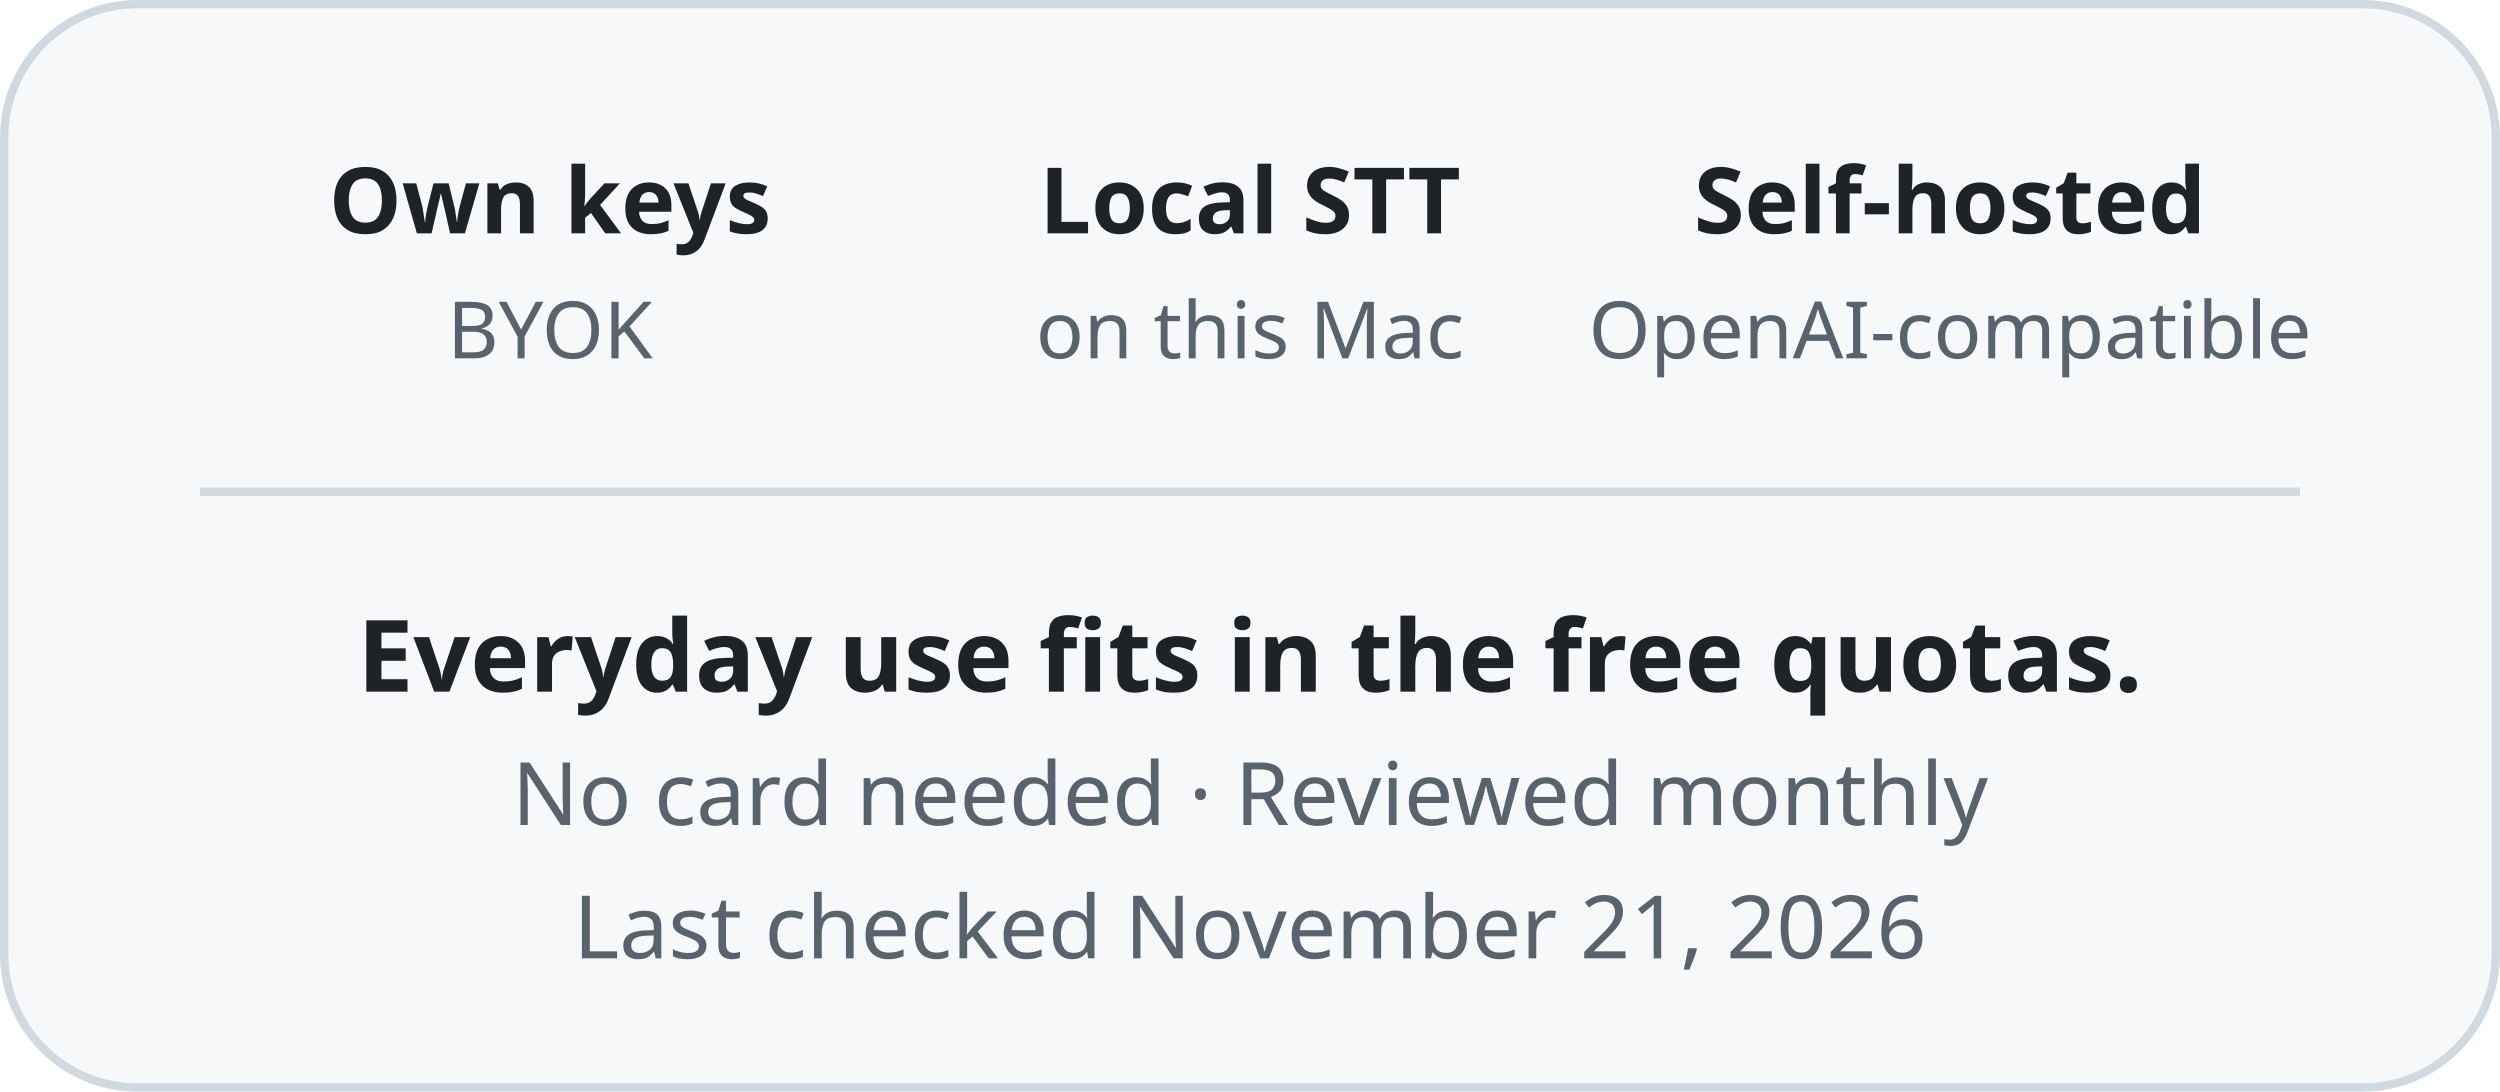
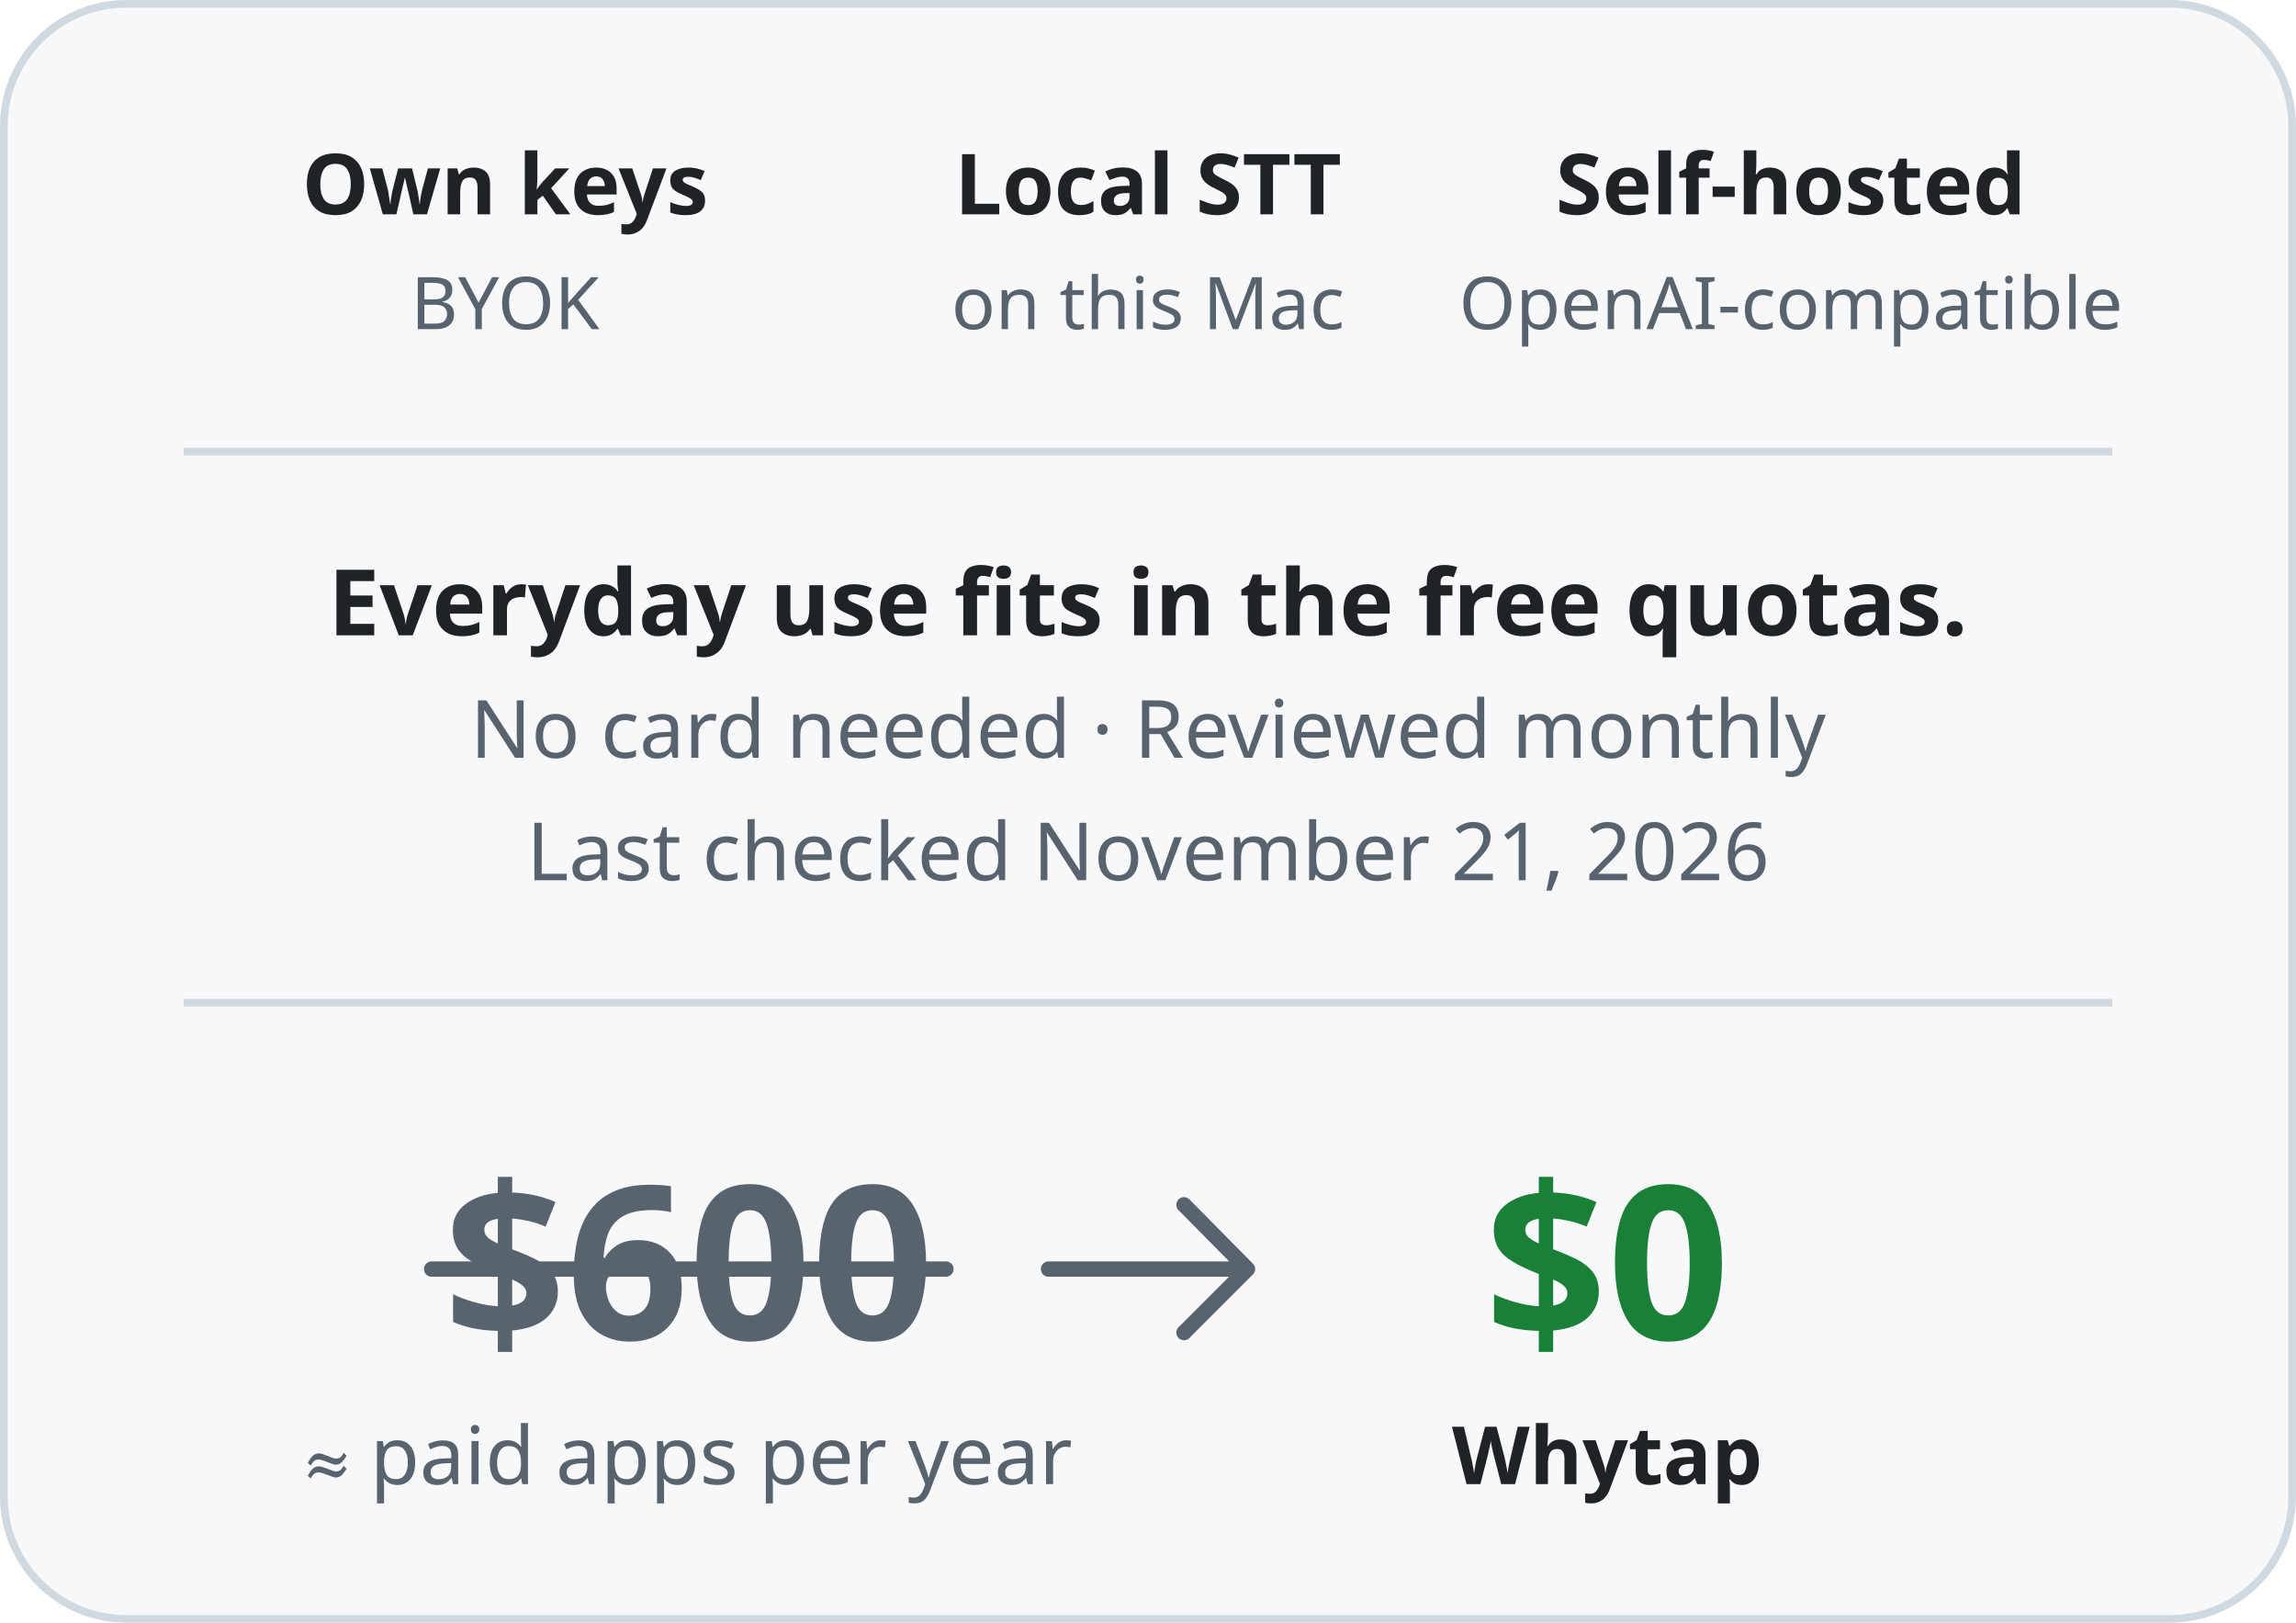
- <svg xmlns="http://www.w3.org/2000/svg" width="300" height="131" viewBox="0 0 300 131">
-   <rect x="0.5" y="0.5" width="299" height="130" rx="16" fill="#f6f8fa" stroke="#d1d9e0" />
+ <svg xmlns="http://www.w3.org/2000/svg" width="300" height="212" viewBox="0 0 300 212">
+   <rect x="0.5" y="0.5" width="299" height="211" rx="16" fill="#f6f8fa" stroke="#d1d9e0" />
  <text x="66.0" y="28" text-anchor="middle" font-family="-apple-system, BlinkMacSystemFont, 'Segoe UI', 'Noto Sans', Helvetica, Arial, sans-serif" font-size="11" font-weight="600" fill="#1f2328">Own keys</text>
  <text x="66.0" y="43" text-anchor="middle" font-family="-apple-system, BlinkMacSystemFont, 'Segoe UI', 'Noto Sans', Helvetica, Arial, sans-serif" font-size="9.5" font-weight="400" fill="#59636e">BYOK</text>
  <text x="150.0" y="28" text-anchor="middle" font-family="-apple-system, BlinkMacSystemFont, 'Segoe UI', 'Noto Sans', Helvetica, Arial, sans-serif" font-size="11" font-weight="600" fill="#1f2328">Local STT</text>
  <text x="150.0" y="43" text-anchor="middle" font-family="-apple-system, BlinkMacSystemFont, 'Segoe UI', 'Noto Sans', Helvetica, Arial, sans-serif" font-size="9.5" font-weight="400" fill="#59636e">on this Mac</text>
  <text x="234.0" y="28" text-anchor="middle" font-family="-apple-system, BlinkMacSystemFont, 'Segoe UI', 'Noto Sans', Helvetica, Arial, sans-serif" font-size="11" font-weight="600" fill="#1f2328">Self-hosted</text>
  <text x="234.0" y="43" text-anchor="middle" font-family="-apple-system, BlinkMacSystemFont, 'Segoe UI', 'Noto Sans', Helvetica, Arial, sans-serif" font-size="9.5" font-weight="400" fill="#59636e">OpenAI-compatible</text>
  <line x1="24" y1="59" x2="276" y2="59" stroke="#d1d9e0" />
  <text x="150.0" y="83" text-anchor="middle" font-family="-apple-system, BlinkMacSystemFont, 'Segoe UI', 'Noto Sans', Helvetica, Arial, sans-serif" font-size="12" font-weight="600" fill="#1f2328">Everyday use fits in the free quotas.</text>
  <text x="150.0" y="99" text-anchor="middle" font-family="-apple-system, BlinkMacSystemFont, 'Segoe UI', 'Noto Sans', Helvetica, Arial, sans-serif" font-size="10.5" font-weight="400" fill="#59636e">No card needed · Reviewed monthly</text>
  <text x="150.0" y="115" text-anchor="middle" font-family="-apple-system, BlinkMacSystemFont, 'Segoe UI', 'Noto Sans', Helvetica, Arial, sans-serif" font-size="10.5" font-weight="400" fill="#59636e">Last checked November 21, 2026</text>
+   <line x1="24" y1="131" x2="276" y2="131" stroke="#d1d9e0" />
+   <text x="90.0" y="175" text-anchor="middle" font-family="-apple-system, BlinkMacSystemFont, 'Segoe UI', 'Noto Sans', Helvetica, Arial, sans-serif" font-size="28" font-weight="700" fill="#59636e">$600</text>
+   <line x1="56.4" y1="165.8" x2="123.6" y2="165.8" stroke="#59636e" stroke-width="2" stroke-linecap="round" />
+   <text x="90.0" y="193.9" text-anchor="middle" font-family="-apple-system, BlinkMacSystemFont, 'Segoe UI', 'Noto Sans', Helvetica, Arial, sans-serif" font-size="10.5" font-weight="400" fill="#59636e">≈ paid apps per year</text>
+   <path d="M137.0 165.8 H163.0 M154.7 157.4 L163.0 165.8 L154.7 174.1" fill="none" stroke="#59636e" stroke-width="2" stroke-linecap="round" stroke-linejoin="round" />
+   <text x="210.0" y="175" text-anchor="middle" font-family="-apple-system, BlinkMacSystemFont, 'Segoe UI', 'Noto Sans', Helvetica, Arial, sans-serif" font-size="28" font-weight="700" fill="#1a7f37">$0</text>
+   <text x="210.0" y="193.9" text-anchor="middle" font-family="-apple-system, BlinkMacSystemFont, 'Segoe UI', 'Noto Sans', Helvetica, Arial, sans-serif" font-size="10.5" font-weight="600" fill="#1f2328">Whytap</text>
</svg>
